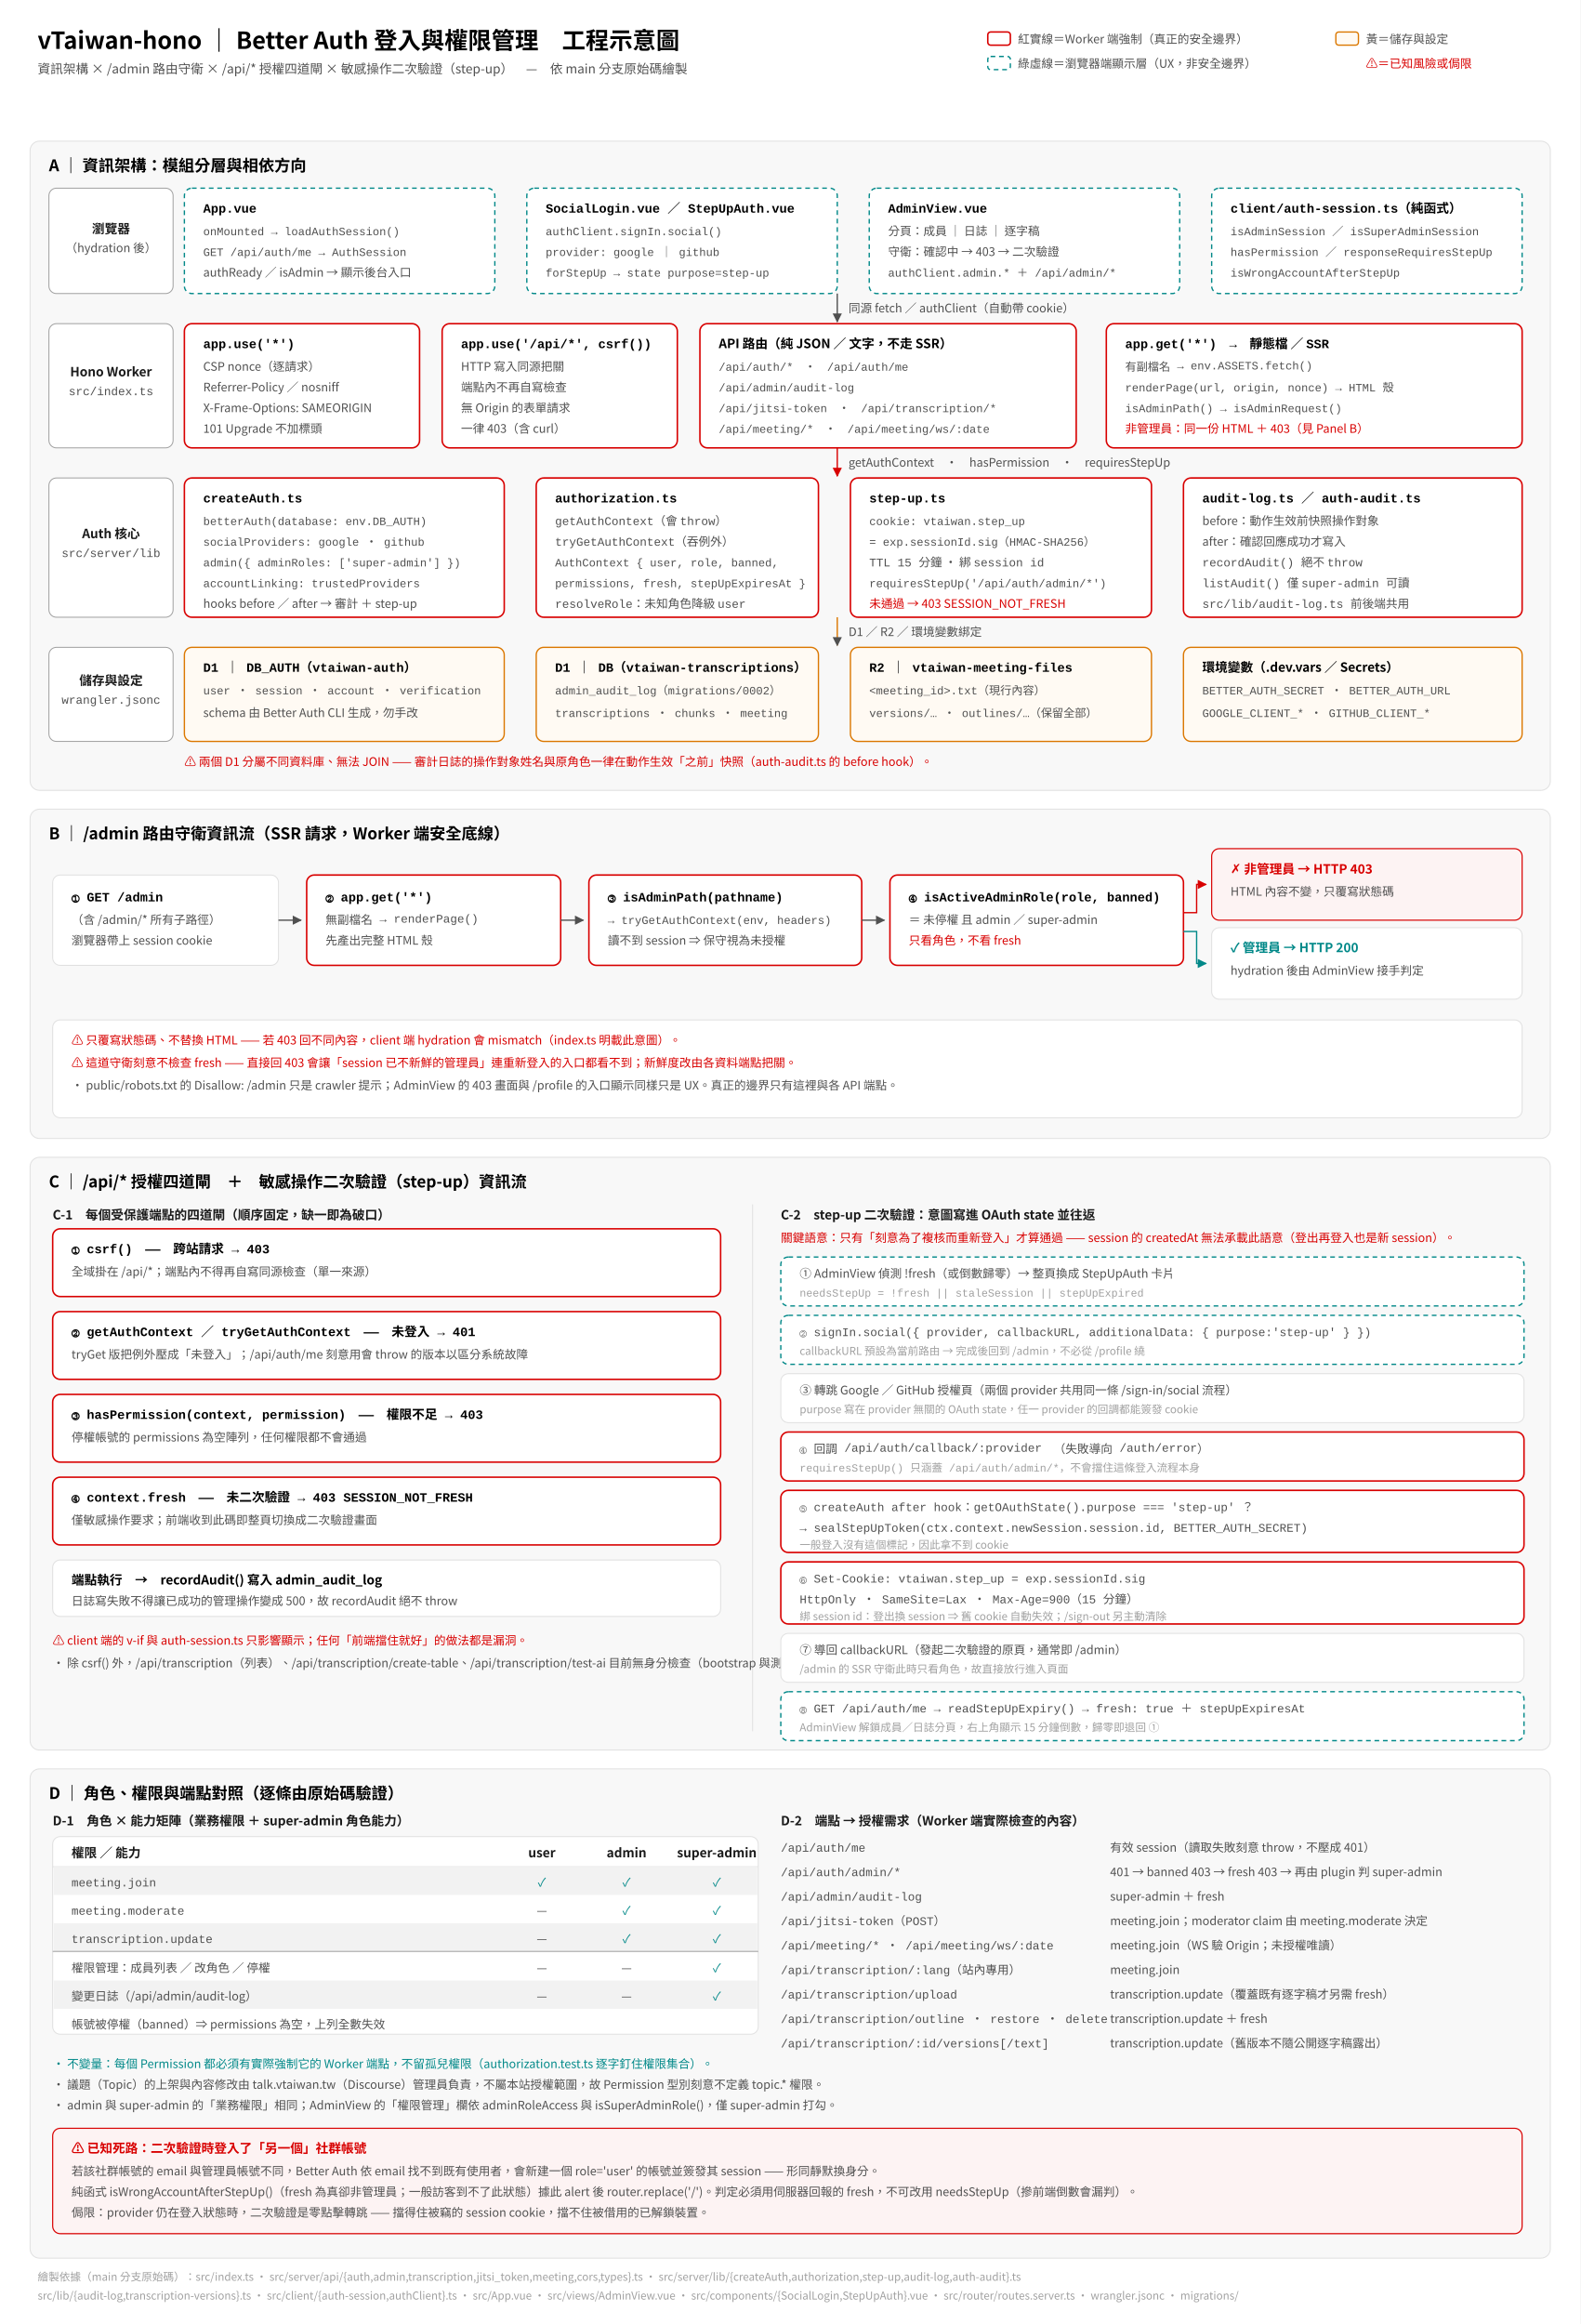
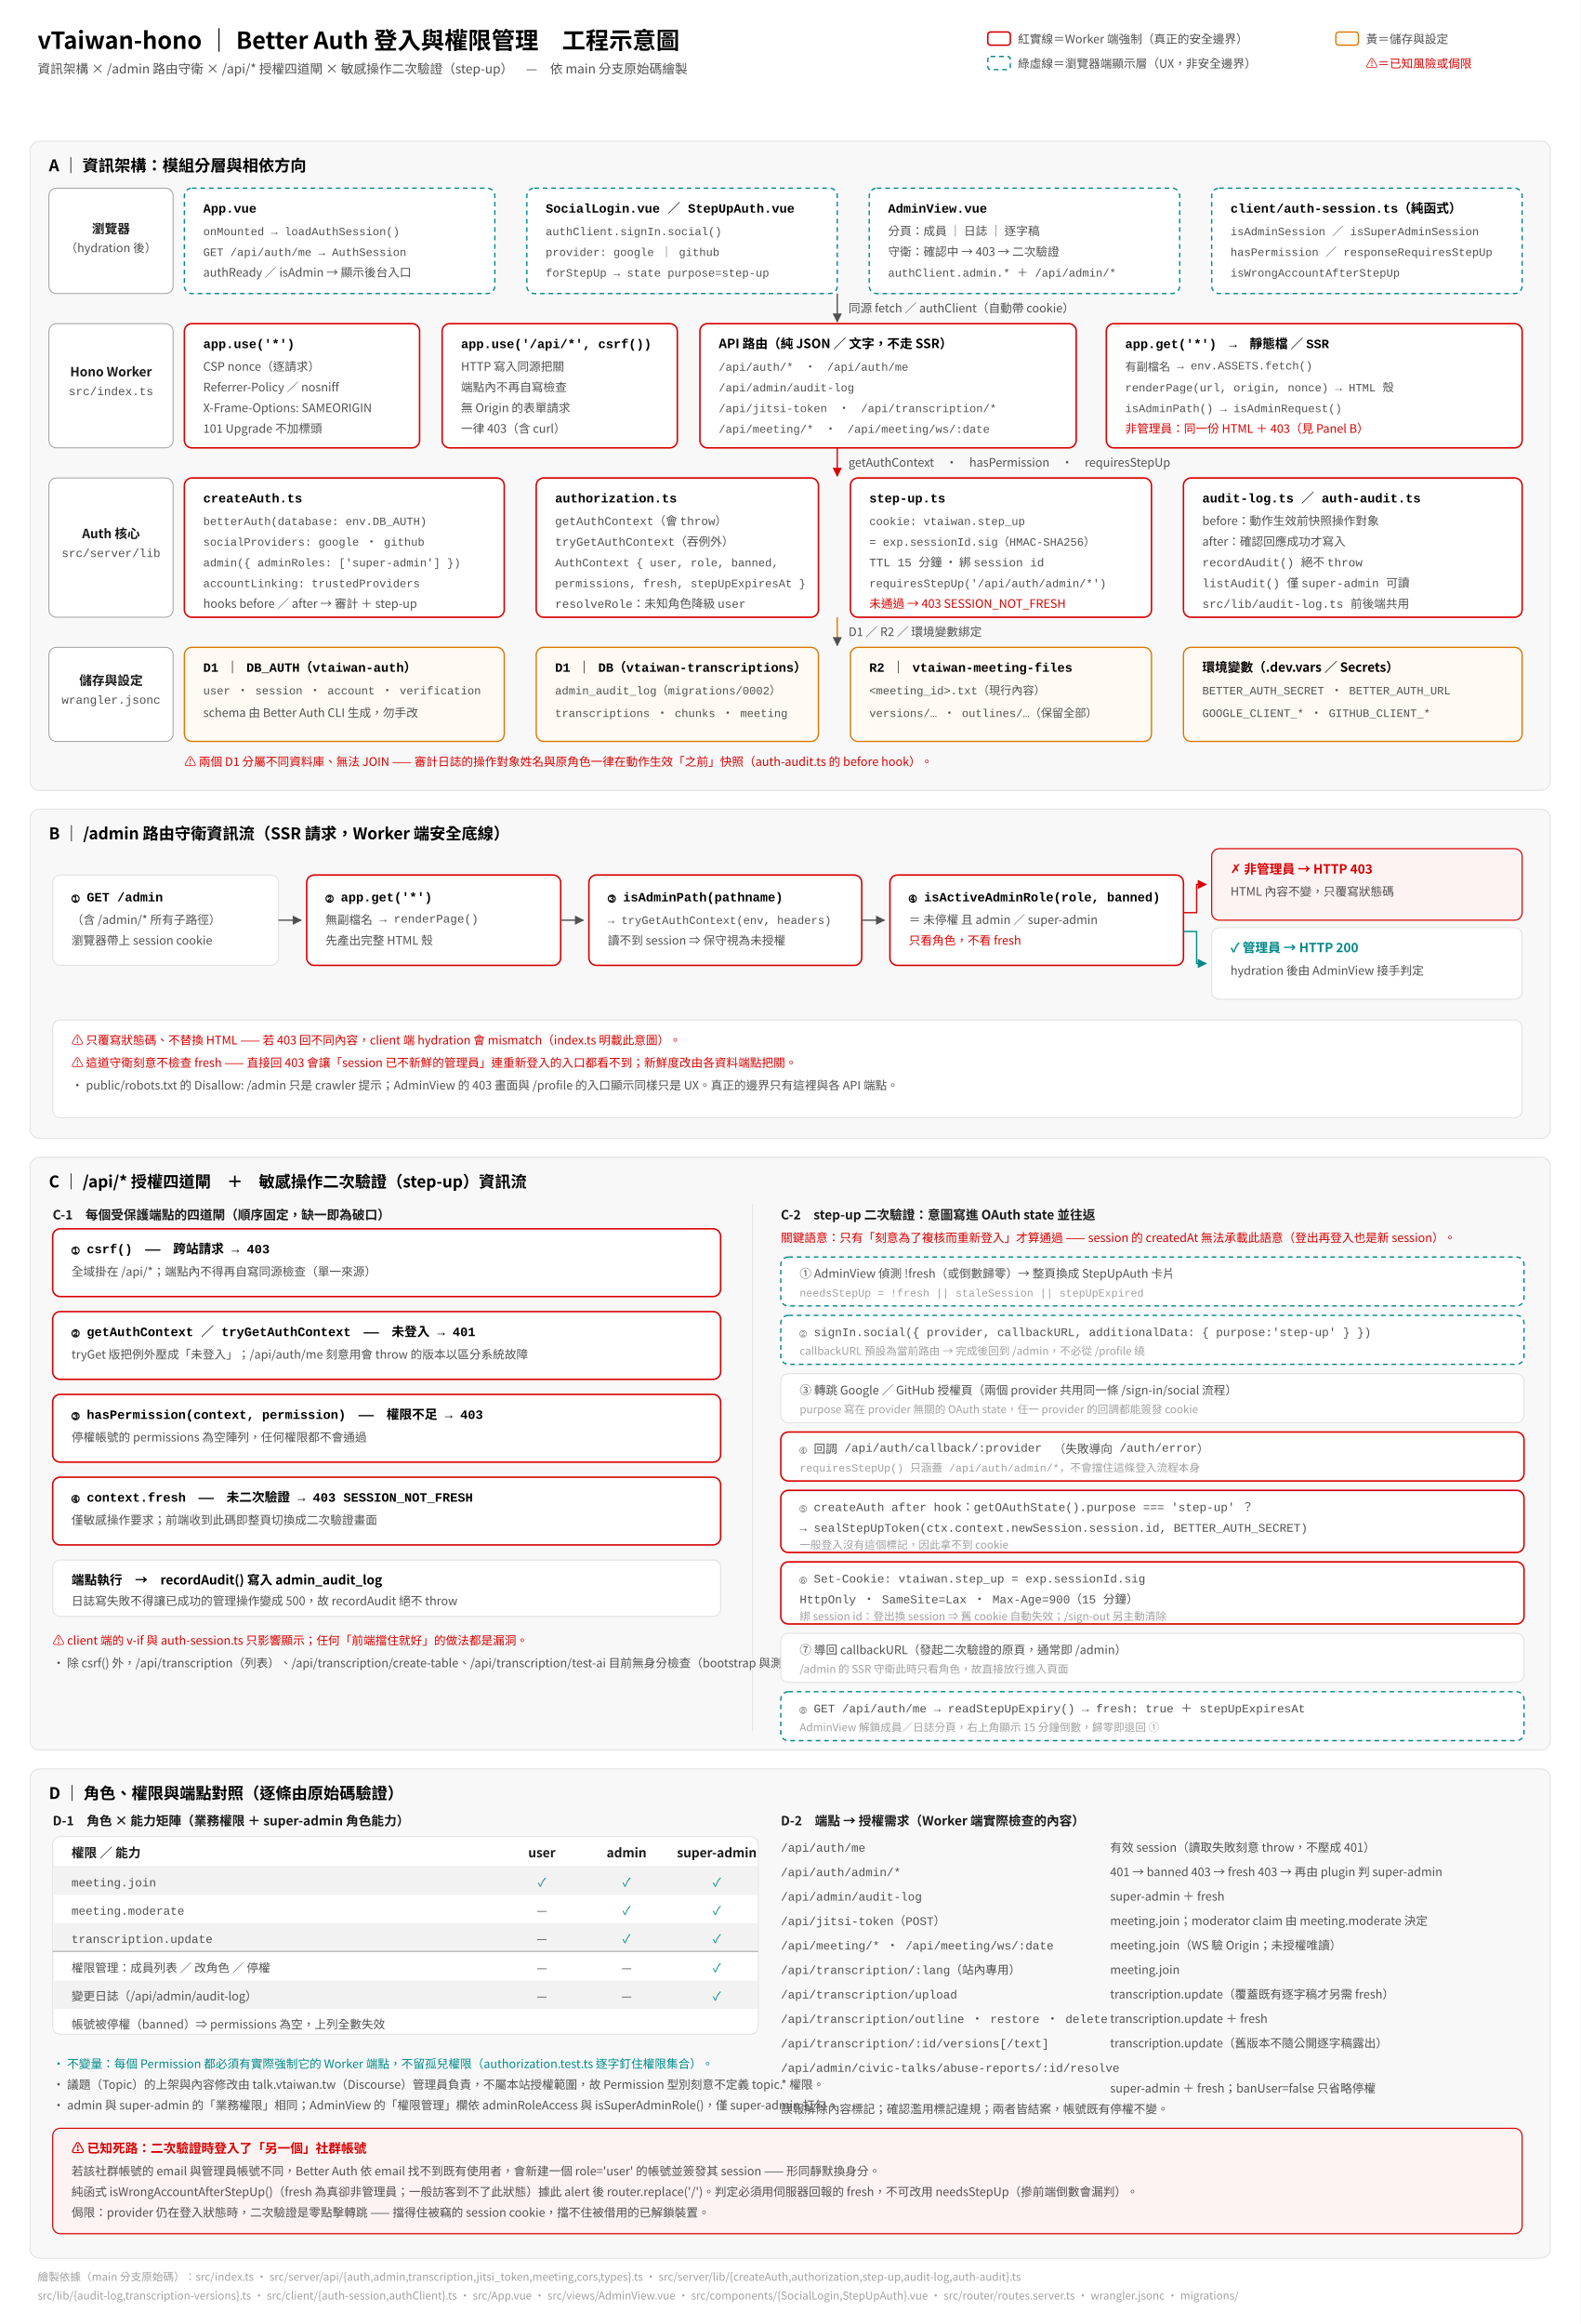
<svg xmlns="http://www.w3.org/2000/svg" width="1680" height="2470" viewBox="0 0 1680 2470" role="img" aria-labelledby="diagram-title diagram-desc">
  <defs>
    <marker id="arrow" viewBox="0 0 10 10" refX="9" refY="5" markerWidth="7" markerHeight="7" orient="auto">
      <path d="M 0 0 L 10 5 L 0 10 z" fill="#505050" />
    </marker>
    <marker id="arrow-red" viewBox="0 0 10 10" refX="9" refY="5" markerWidth="7" markerHeight="7" orient="auto">
      <path d="M 0 0 L 10 5 L 0 10 z" fill="#d80000" />
    </marker>
    <marker id="arrow-green" viewBox="0 0 10 10" refX="9" refY="5" markerWidth="7" markerHeight="7" orient="auto">
      <path d="M 0 0 L 10 5 L 0 10 z" fill="#008888" />
    </marker>
    <style>
      text { font-family: "PingFang TC","Noto Sans CJK TC","Microsoft JhengHei","Heiti TC","Hiragino Sans","Helvetica Neue",sans-serif; }
      .mono { font-family: "SFMono-Regular",Menlo,Consolas,"Liberation Mono","PingFang TC",monospace; }
      .h1 { font-size: 25px; font-weight: 700; fill: #000000; }
      .h2 { font-size: 13.5px; fill: #505050; }
      .ptitle { font-size: 17px; font-weight: 700; fill: #000000; }
      .stitle { font-size: 13.5px; font-weight: 700; fill: #1a1a1a; }
      .btitle { font-size: 13.5px; font-weight: 700; fill: #000000; }
      .l { font-size: 12px; fill: #505050; }
      .cj { font-size: 12.5px; fill: #505050; }
      .note { font-size: 12.5px; fill: #505050; }
      .tiny { font-size: 11.5px; fill: #a0a0a0; }
      .lbl { font-size: 12.5px; fill: #505050; }
      .red { fill: #d80000; }
      .green { fill: #008888; }
      .amber { fill: #db7700; }
      .ink { fill: #000000; }
      .panel { fill: #f8f8f8; stroke: #e0e0e0; stroke-width: 1; }
      .bx-worker { fill: #ffffff; stroke: #d80000; stroke-width: 1.6; }
      .bx-client { fill: #ffffff; stroke: #008888; stroke-width: 1.4; stroke-dasharray: 5 4; }
      .bx-store { fill: #fffaf3; stroke: #db7700; stroke-width: 1.4; }
      .bx-plain { fill: #ffffff; stroke: #e0e0e0; stroke-width: 1; }
      .bx-band { fill: #ffffff; stroke: #a0a0a0; stroke-width: 1; }
      .bx-warn { fill: #fdf3f3; stroke: #d80000; stroke-width: 1.2; }
      .row-even { fill: #f2f2f2; }
    </style>
  </defs>
  <rect x="0" y="0" width="1680" height="2470" fill="#ffffff" />
  <text class="h1" x="40" y="52">vTaiwan-hono ｜ Better Auth 登入與權限管理　工程示意圖</text>
  <text class="h2" x="40" y="78">資訊架構 × /admin 路由守衛 × /api/* 授權四道閘 × 敏感操作二次驗證（step-up）　—　依 main 分支原始碼繪製</text>
  <rect x="1050" y="34" width="24" height="14" rx="3" class="bx-worker" />
  <text class="lbl" x="1082" y="46">紅實線＝Worker 端強制（真正的安全邊界）</text>
  <rect x="1050" y="60" width="24" height="14" rx="3" class="bx-client" />
  <text class="lbl" x="1082" y="72">綠虛線＝瀏覽器端顯示層（UX，非安全邊界）</text>
  <rect x="1420" y="34" width="24" height="14" rx="3" class="bx-store" />
  <text class="lbl" x="1452" y="46">黃＝儲存與設定</text>
  <text class="lbl red" x="1452" y="72">⚠＝已知風險或侷限</text>
  <rect x="32" y="150" width="1616" height="690" rx="10" class="panel" />
  <text class="ptitle" x="52" y="182">A ｜ 資訊架構：模組分層與相依方向</text>
  <rect x="52" y="200" width="132" height="112" rx="8" class="bx-band" />
  <text class="stitle" x="118" y="248" text-anchor="middle">瀏覽器</text>
  <text class="cj" x="118" y="268" text-anchor="middle">（hydration 後）</text>
  <rect x="196" y="200" width="330" height="112" rx="8" class="bx-client" />
  <text class="btitle mono" x="216" y="226">App.vue</text>
  <text class="l mono" x="216" y="250">onMounted → loadAuthSession()</text>
  <text class="l mono" x="216" y="272">GET /api/auth/me → AuthSession</text>
  <text class="cj" x="216" y="294">authReady ／ isAdmin → 顯示後台入口</text>
  <rect x="560" y="200" width="330" height="112" rx="8" class="bx-client" />
  <text class="btitle mono" x="580" y="226">SocialLogin.vue ／ StepUpAuth.vue</text>
  <text class="l mono" x="580" y="250">authClient.signIn.social()</text>
  <text class="l mono" x="580" y="272">provider: google ｜ github</text>
  <text class="l mono" x="580" y="294">forStepUp → state purpose=step-up</text>
  <rect x="924" y="200" width="330" height="112" rx="8" class="bx-client" />
  <text class="btitle mono" x="944" y="226">AdminView.vue</text>
  <text class="cj" x="944" y="250">分頁：成員 ｜ 日誌 ｜ 逐字稿</text>
  <text class="cj" x="944" y="272">守衛：確認中 → 403 → 二次驗證</text>
  <text class="l mono" x="944" y="294">authClient.admin.* ＋ /api/admin/*</text>
  <rect x="1288" y="200" width="330" height="112" rx="8" class="bx-client" />
  <text class="btitle mono" x="1308" y="226">client/auth-session.ts（純函式）</text>
  <text class="l mono" x="1308" y="250">isAdminSession ／ isSuperAdminSession</text>
  <text class="l mono" x="1308" y="272">hasPermission ／ responseRequiresStepUp</text>
  <text class="l mono" x="1308" y="294">isWrongAccountAfterStepUp</text>
  <line x1="890" y1="312" x2="890" y2="342" stroke="#505050" stroke-width="1.4" marker-end="url(#arrow)" />
  <text class="lbl" x="902" y="332">同源 fetch ／ authClient（自動帶 cookie）</text>
  <rect x="52" y="344" width="132" height="132" rx="8" class="bx-band" />
  <text class="stitle" x="118" y="400" text-anchor="middle">Hono Worker</text>
  <text class="cj mono" x="118" y="420" text-anchor="middle">src/index.ts</text>
  <rect x="196" y="344" width="250" height="132" rx="8" class="bx-worker" />
  <text class="btitle mono" x="216" y="370">app.use('*')</text>
  <text class="cj" x="216" y="394">CSP nonce（逐請求）</text>
  <text class="cj" x="216" y="416">Referrer-Policy ／ nosniff</text>
  <text class="cj" x="216" y="438">X-Frame-Options: SAMEORIGIN</text>
  <text class="cj" x="216" y="460">101 Upgrade 不加標頭</text>
  <rect x="470" y="344" width="250" height="132" rx="8" class="bx-worker" />
  <text class="btitle mono" x="490" y="370">app.use('/api/*', csrf())</text>
  <text class="cj" x="490" y="394">HTTP 寫入同源把關</text>
  <text class="cj" x="490" y="416">端點內不再自寫檢查</text>
  <text class="cj" x="490" y="438">無 Origin 的表單請求</text>
  <text class="cj" x="490" y="460">一律 403（含 curl）</text>
  <rect x="744" y="344" width="400" height="132" rx="8" class="bx-worker" />
  <text class="btitle" x="764" y="370">API 路由（純 JSON ／ 文字，不走 SSR）</text>
  <text class="l mono" x="764" y="394">/api/auth/*　・　/api/auth/me</text>
  <text class="l mono" x="764" y="416">/api/admin/audit-log</text>
  <text class="l mono" x="764" y="438">/api/jitsi-token　・　/api/transcription/*</text>
  <text class="l mono" x="764" y="460">/api/meeting/*　・　/api/meeting/ws/:date</text>
  <rect x="1176" y="344" width="442" height="132" rx="8" class="bx-worker" />
  <text class="btitle mono" x="1196" y="370">app.get('*')　→　靜態檔 ／ SSR</text>
  <text class="l mono" x="1196" y="394">有副檔名 → env.ASSETS.fetch()</text>
  <text class="l mono" x="1196" y="416">renderPage(url, origin, nonce) → HTML 殼</text>
  <text class="l mono" x="1196" y="438">isAdminPath() → isAdminRequest()</text>
  <text class="cj red" x="1196" y="460">非管理員：同一份 HTML ＋ 403（見 Panel B）</text>
  <line x1="890" y1="476" x2="890" y2="506" stroke="#d80000" stroke-width="1.4" marker-end="url(#arrow-red)" />
  <text class="lbl" x="902" y="496">getAuthContext　・　hasPermission　・　requiresStepUp</text>
  <rect x="52" y="508" width="132" height="148" rx="8" class="bx-band" />
  <text class="stitle" x="118" y="572" text-anchor="middle">Auth 核心</text>
  <text class="cj mono" x="118" y="592" text-anchor="middle">src/server/lib</text>
  <rect x="196" y="508" width="340" height="148" rx="8" class="bx-worker" />
  <text class="btitle mono" x="216" y="534">createAuth.ts</text>
  <text class="l mono" x="216" y="558">betterAuth(database: env.DB_AUTH)</text>
  <text class="l mono" x="216" y="580">socialProviders: google ・ github</text>
  <text class="l mono" x="216" y="602">admin({ adminRoles: ['super-admin'] })</text>
  <text class="l mono" x="216" y="624">accountLinking: trustedProviders</text>
  <text class="cj" x="216" y="646">hooks before ／ after → 審計 ＋ step-up</text>
  <rect x="570" y="508" width="300" height="148" rx="8" class="bx-worker" />
  <text class="btitle mono" x="590" y="534">authorization.ts</text>
  <text class="cj mono" x="590" y="558">getAuthContext（會 throw）</text>
  <text class="cj mono" x="590" y="580">tryGetAuthContext（吞例外）</text>
  <text class="l mono" x="590" y="602">AuthContext { user, role, banned,</text>
  <text class="l mono" x="590" y="624">permissions, fresh, stepUpExpiresAt }</text>
  <text class="cj mono" x="590" y="646">resolveRole：未知角色降級 user</text>
  <rect x="904" y="508" width="320" height="148" rx="8" class="bx-worker" />
  <text class="btitle mono" x="924" y="534">step-up.ts</text>
  <text class="l mono" x="924" y="558">cookie: vtaiwan.step_up</text>
  <text class="l mono" x="924" y="580">= exp.sessionId.sig（HMAC-SHA256）</text>
  <text class="cj mono" x="924" y="602">TTL 15 分鐘 ・ 綁 session id</text>
  <text class="l mono" x="924" y="624">requiresStepUp('/api/auth/admin/*')</text>
  <text class="cj red" x="924" y="646">未通過 → 403 SESSION_NOT_FRESH</text>
  <rect x="1258" y="508" width="360" height="148" rx="8" class="bx-worker" />
  <text class="btitle mono" x="1278" y="534">audit-log.ts ／ auth-audit.ts</text>
  <text class="cj" x="1278" y="558">before：動作生效前快照操作對象</text>
  <text class="cj" x="1278" y="580">after：確認回應成功才寫入</text>
  <text class="cj mono" x="1278" y="602">recordAudit() 絕不 throw</text>
  <text class="cj mono" x="1278" y="624">listAudit() 僅 super-admin 可讀</text>
  <text class="cj mono" x="1278" y="646">src/lib/audit-log.ts 前後端共用</text>
  <line x1="890" y1="656" x2="890" y2="686" stroke="#db7700" stroke-width="1.4" marker-end="url(#arrow)" />
  <text class="lbl" x="902" y="676">D1 ／ R2 ／ 環境變數綁定</text>
  <rect x="52" y="688" width="132" height="100" rx="8" class="bx-band" />
  <text class="stitle" x="118" y="728" text-anchor="middle">儲存與設定</text>
  <text class="cj mono" x="118" y="748" text-anchor="middle">wrangler.jsonc</text>
  <rect x="196" y="688" width="340" height="100" rx="8" class="bx-store" />
  <text class="btitle mono" x="216" y="714">D1 ｜ DB_AUTH（vtaiwan-auth）</text>
  <text class="l mono" x="216" y="738">user ・ session ・ account ・ verification</text>
  <text class="cj" x="216" y="762">schema 由 Better Auth CLI 生成，勿手改</text>
  <rect x="570" y="688" width="300" height="100" rx="8" class="bx-store" />
  <text class="btitle mono" x="590" y="714">D1 ｜ DB（vtaiwan-transcriptions）</text>
  <text class="l mono" x="590" y="738">admin_audit_log（migrations/0002）</text>
  <text class="l mono" x="590" y="762">transcriptions ・ chunks ・ meeting</text>
  <rect x="904" y="688" width="320" height="100" rx="8" class="bx-store" />
  <text class="btitle mono" x="924" y="714">R2 ｜ vtaiwan-meeting-files</text>
  <text class="l mono" x="924" y="738">&lt;meeting_id&gt;.txt（現行內容）</text>
  <text class="l mono" x="924" y="762">versions/… ・ outlines/…（保留全部）</text>
  <rect x="1258" y="688" width="360" height="100" rx="8" class="bx-store" />
  <text class="btitle" x="1278" y="714">環境變數（.dev.vars ／ Secrets）</text>
  <text class="l mono" x="1278" y="738">BETTER_AUTH_SECRET ・ BETTER_AUTH_URL</text>
  <text class="l mono" x="1278" y="762">GOOGLE_CLIENT_* ・ GITHUB_CLIENT_*</text>
  <text class="note red" x="196" y="814">⚠ 兩個 D1 分屬不同資料庫、無法 JOIN —— 審計日誌的操作對象姓名與原角色一律在動作生效「之前」快照（auth-audit.ts 的 before hook）。</text>
  <rect x="32" y="860" width="1616" height="350" rx="10" class="panel" />
  <text class="ptitle" x="52" y="892">B ｜ /admin 路由守衛資訊流（SSR 請求，Worker 端安全底線）</text>
  <rect x="56" y="930" width="240" height="96" rx="8" class="bx-plain" />
  <text class="btitle mono" x="76" y="958">① GET /admin</text>
  <text class="cj" x="76" y="982">（含 /admin/* 所有子路徑）</text>
  <text class="cj" x="76" y="1004">瀏覽器帶上 session cookie</text>
  <line x1="296" y1="978" x2="320" y2="978" stroke="#505050" stroke-width="1.4" marker-end="url(#arrow)" />
  <rect x="326" y="930" width="270" height="96" rx="8" class="bx-worker" />
  <text class="btitle mono" x="346" y="958">② app.get('*')</text>
  <text class="cj mono" x="346" y="982">無副檔名 → renderPage()</text>
  <text class="cj" x="346" y="1004">先產出完整 HTML 殼</text>
  <line x1="596" y1="978" x2="620" y2="978" stroke="#505050" stroke-width="1.4" marker-end="url(#arrow)" />
  <rect x="626" y="930" width="290" height="96" rx="8" class="bx-worker" />
  <text class="btitle mono" x="646" y="958">③ isAdminPath(pathname)</text>
  <text class="l mono" x="646" y="982">→ tryGetAuthContext(env, headers)</text>
  <text class="cj" x="646" y="1004">讀不到 session ⇒ 保守視為未授權</text>
  <line x1="916" y1="978" x2="940" y2="978" stroke="#505050" stroke-width="1.4" marker-end="url(#arrow)" />
  <rect x="946" y="930" width="312" height="96" rx="8" class="bx-worker" />
  <text class="btitle mono" x="966" y="958">④ isActiveAdminRole(role, banned)</text>
  <text class="cj" x="966" y="982">＝ 未停權 且 admin ／ super-admin</text>
  <text class="cj red" x="966" y="1004">只看角色，不看 fresh</text>
  <path d="M 1258 970 L 1272 970 L 1272 940 L 1282 940" fill="none" stroke="#d80000" stroke-width="1.4" marker-end="url(#arrow-red)" />
  <path d="M 1258 990 L 1272 990 L 1272 1024 L 1282 1024" fill="none" stroke="#008888" stroke-width="1.4" marker-end="url(#arrow-green)" />
  <rect x="1288" y="902" width="330" height="76" rx="8" class="bx-warn" />
  <text class="btitle red" x="1308" y="928">✗ 非管理員 → HTTP 403</text>
  <text class="cj" x="1308" y="952">HTML 內容不變，只覆寫狀態碼</text>
  <rect x="1288" y="986" width="330" height="76" rx="8" class="bx-plain" />
  <text class="btitle green" x="1308" y="1012">✓ 管理員 → HTTP 200</text>
  <text class="cj" x="1308" y="1036">hydration 後由 AdminView 接手判定</text>
  <rect x="56" y="1084" width="1562" height="104" rx="8" class="bx-plain" />
  <text class="note red" x="76" y="1110">⚠ 只覆寫狀態碼、不替換 HTML —— 若 403 回不同內容，client 端 hydration 會 mismatch（index.ts 明載此意圖）。</text>
  <text class="note red" x="76" y="1134">⚠ 這道守衛刻意不檢查 fresh —— 直接回 403 會讓「session 已不新鮮的管理員」連重新登入的入口都看不到；新鮮度改由各資料端點把關。</text>
  <text class="note" x="76" y="1158">・ public/robots.txt 的 Disallow: /admin 只是 crawler 提示；AdminView 的 403 畫面與 /profile 的入口顯示同樣只是 UX。真正的邊界只有這裡與各 API 端點。</text>
  <rect x="32" y="1230" width="1616" height="630" rx="10" class="panel" />
  <text class="ptitle" x="52" y="1262">C ｜ /api/* 授權四道閘　＋　敏感操作二次驗證（step-up）資訊流</text>
  <line x1="800" y1="1280" x2="800" y2="1840" stroke="#e0e0e0" stroke-width="1" />
  <text class="stitle" x="56" y="1296">C-1　每個受保護端點的四道閘（順序固定，缺一即為破口）</text>
  <rect x="56" y="1306" width="710" height="72" rx="8" class="bx-worker" />
  <text class="btitle mono" x="76" y="1332">① csrf()　——　跨站請求 → 403</text>
  <text class="cj" x="76" y="1356">全域掛在 /api/*；端點內不得再自寫同源檢查（單一來源）</text>
  <rect x="56" y="1394" width="710" height="72" rx="8" class="bx-worker" />
  <text class="btitle mono" x="76" y="1420">② getAuthContext ／ tryGetAuthContext　——　未登入 → 401</text>
  <text class="cj" x="76" y="1444">tryGet 版把例外壓成「未登入」；/api/auth/me 刻意用會 throw 的版本以區分系統故障</text>
  <rect x="56" y="1482" width="710" height="72" rx="8" class="bx-worker" />
  <text class="btitle mono" x="76" y="1508">③ hasPermission(context, permission)　——　權限不足 → 403</text>
  <text class="cj" x="76" y="1532">停權帳號的 permissions 為空陣列，任何權限都不會通過</text>
  <rect x="56" y="1570" width="710" height="72" rx="8" class="bx-worker" />
  <text class="btitle mono" x="76" y="1596">④ context.fresh　——　未二次驗證 → 403 SESSION_NOT_FRESH</text>
  <text class="cj" x="76" y="1620">僅敏感操作要求；前端收到此碼即整頁切換成二次驗證畫面</text>
  <rect x="56" y="1658" width="710" height="60" rx="8" class="bx-plain" />
  <text class="btitle" x="76" y="1684">端點執行　→　recordAudit() 寫入 admin_audit_log</text>
  <text class="cj" x="76" y="1706">日誌寫失敗不得讓已成功的管理操作變成 500，故 recordAudit 絕不 throw</text>
  <text class="note red" x="56" y="1748">⚠ client 端的 v-if 與 auth-session.ts 只影響顯示；任何「前端擋住就好」的做法都是漏洞。</text>
  <text class="note" x="56" y="1772">・ 除 csrf() 外，/api/transcription（列表）、/api/transcription/create-table、/api/transcription/test-ai 目前無身分檢查（bootstrap 與測試用途）。</text>
  <text class="stitle" x="830" y="1296">C-2　step-up 二次驗證：意圖寫進 OAuth state 並往返</text>
  <text class="note red" x="830" y="1320">關鍵語意：只有「刻意為了複核而重新登入」才算通過 —— session 的 createdAt 無法承載此語意（登出再登入也是新 session）。</text>
  <rect x="830" y="1336" width="790" height="52" rx="8" class="bx-client" />
  <text class="cj" x="850" y="1358">① AdminView 偵測 !fresh（或倒數歸零）→ 整頁換成 StepUpAuth 卡片</text>
  <text class="tiny mono" x="850" y="1378">needsStepUp = !fresh || staleSession || stepUpExpired</text>
  <rect x="830" y="1398" width="790" height="52" rx="8" class="bx-client" />
  <text class="cj mono" x="850" y="1420">② signIn.social({ provider, callbackURL, additionalData: { purpose:'step-up' } })</text>
  <text class="tiny" x="850" y="1440">callbackURL 預設為當前路由 → 完成後回到 /admin，不必從 /profile 繞</text>
  <rect x="830" y="1460" width="790" height="52" rx="8" class="bx-plain" />
  <text class="cj" x="850" y="1482">③ 轉跳 Google ／ GitHub 授權頁（兩個 provider 共用同一條 /sign-in/social 流程）</text>
  <text class="tiny" x="850" y="1502">purpose 寫在 provider 無關的 OAuth state，任一 provider 的回調都能簽發 cookie</text>
  <rect x="830" y="1522" width="790" height="52" rx="8" class="bx-worker" />
  <text class="cj mono" x="850" y="1544">④ 回調 /api/auth/callback/:provider　（失敗導向 /auth/error）</text>
  <text class="tiny mono" x="850" y="1564">requiresStepUp() 只涵蓋 /api/auth/admin/*，不會擋住這條登入流程本身</text>
  <rect x="830" y="1584" width="790" height="66" rx="8" class="bx-worker" />
  <text class="cj mono" x="850" y="1606">⑤ createAuth after hook：getOAuthState().purpose === 'step-up' ？</text>
  <text class="cj mono" x="850" y="1628">　　→ sealStepUpToken(ctx.context.newSession.session.id, BETTER_AUTH_SECRET)</text>
  <text class="tiny" x="850" y="1646">一般登入沒有這個標記，因此拿不到 cookie</text>
  <rect x="830" y="1660" width="790" height="66" rx="8" class="bx-worker" />
  <text class="cj mono" x="850" y="1682">⑥ Set-Cookie: vtaiwan.step_up = exp.sessionId.sig</text>
  <text class="cj mono" x="850" y="1704">　　HttpOnly ・ SameSite=Lax ・ Max-Age=900（15 分鐘）</text>
  <text class="tiny" x="850" y="1722">綁 session id：登出換 session ⇒ 舊 cookie 自動失效；/sign-out 另主動清除</text>
  <rect x="830" y="1736" width="790" height="52" rx="8" class="bx-plain" />
  <text class="cj" x="850" y="1758">⑦ 導回 callbackURL（發起二次驗證的原頁，通常即 /admin）</text>
  <text class="tiny" x="850" y="1778">/admin 的 SSR 守衛此時只看角色，故直接放行進入頁面</text>
  <rect x="830" y="1798" width="790" height="52" rx="8" class="bx-client" />
  <text class="cj mono" x="850" y="1820">⑧ GET /api/auth/me → readStepUpExpiry() → fresh: true ＋ stepUpExpiresAt</text>
  <text class="tiny" x="850" y="1840">AdminView 解鎖成員／日誌分頁，右上角顯示 15 分鐘倒數，歸零即退回 ①</text>
  <rect x="32" y="1880" width="1616" height="520" rx="10" class="panel" />
  <text class="ptitle" x="52" y="1912">D ｜ 角色、權限與端點對照（逐條由原始碼驗證）</text>
  <text class="stitle" x="56" y="1940">D-1　角色 × 能力矩陣（業務權限 ＋ super-admin 角色能力）</text>
  <rect x="56" y="1952" width="750" height="210" rx="8" class="bx-plain" />
  <line x1="56" y1="1984" x2="806" y2="1984" stroke="#e0e0e0" stroke-width="1" />
  <text class="stitle" x="76" y="1974">權限 ／ 能力</text>
  <text class="stitle" x="576" y="1974" text-anchor="middle">user</text>
  <text class="stitle" x="666" y="1974" text-anchor="middle">admin</text>
  <text class="stitle" x="762" y="1974" text-anchor="middle">super-admin</text>
  <rect x="57" y="1984" width="748" height="30" class="row-even" />
  <text class="cj mono" x="76" y="2005">meeting.join</text>
  <text class="cj green" x="576" y="2005" text-anchor="middle">✓</text>
  <text class="cj green" x="666" y="2005" text-anchor="middle">✓</text>
  <text class="cj green" x="762" y="2005" text-anchor="middle">✓</text>
  <text class="cj mono" x="76" y="2035">meeting.moderate</text>
  <text class="cj" x="576" y="2035" text-anchor="middle">—</text>
  <text class="cj green" x="666" y="2035" text-anchor="middle">✓</text>
  <text class="cj green" x="762" y="2035" text-anchor="middle">✓</text>
  <rect x="57" y="2044" width="748" height="30" class="row-even" />
  <text class="cj mono" x="76" y="2065">transcription.update</text>
  <text class="cj" x="576" y="2065" text-anchor="middle">—</text>
  <text class="cj green" x="666" y="2065" text-anchor="middle">✓</text>
  <text class="cj green" x="762" y="2065" text-anchor="middle">✓</text>
  <line x1="56" y1="2074" x2="806" y2="2074" stroke="#a0a0a0" stroke-width="1" />
  <text class="cj" x="76" y="2096">權限管理：成員列表 ／ 改角色 ／ 停權</text>
  <text class="cj" x="576" y="2096" text-anchor="middle">—</text>
  <text class="cj" x="666" y="2096" text-anchor="middle">—</text>
  <text class="cj green" x="762" y="2096" text-anchor="middle">✓</text>
  <rect x="57" y="2105" width="748" height="30" class="row-even" />
  <text class="cj" x="76" y="2126">變更日誌（/api/admin/audit-log）</text>
  <text class="cj" x="576" y="2126" text-anchor="middle">—</text>
  <text class="cj" x="666" y="2126" text-anchor="middle">—</text>
  <text class="cj green" x="762" y="2126" text-anchor="middle">✓</text>
  <text class="cj" x="76" y="2156">帳號被停權（banned）⇒ permissions 為空，上列全數失效</text>
  <text class="note green" x="56" y="2198">・ 不變量：每個 Permission 都必須有實際強制它的 Worker 端點，不留孤兒權限（authorization.test.ts 逐字釘住權限集合）。</text>
  <text class="note" x="56" y="2220">・ 議題（Topic）的上架與內容修改由 talk.vtaiwan.tw（Discourse）管理員負責，不屬本站授權範圍，故 Permission 型別刻意不定義 topic.* 權限。</text>
  <text class="note" x="56" y="2242">・ admin 與 super-admin 的「業務權限」相同；AdminView 的「權限管理」欄依 adminRoleAccess 與 isSuperAdminRole()，僅 super-admin 打勾。</text>
  <text class="stitle" x="830" y="1940">D-2　端點 → 授權需求（Worker 端實際檢查的內容）</text>
  <text class="cj mono" x="830" y="1968">/api/auth/me</text>
  <text class="cj" x="1180" y="1968">有效 session（讀取失敗刻意 throw，不壓成 401）</text>
  <text class="cj mono" x="830" y="1994">/api/auth/admin/*</text>
  <text class="cj" x="1180" y="1994">401 → banned 403 → fresh 403 → 再由 plugin 判 super-admin</text>
  <text class="cj mono" x="830" y="2020">/api/admin/audit-log</text>
  <text class="cj" x="1180" y="2020">super-admin ＋ fresh</text>
  <text class="cj mono" x="830" y="2046">/api/jitsi-token（POST）</text>
  <text class="cj" x="1180" y="2046">meeting.join；moderator claim 由 meeting.moderate 決定</text>
  <text class="cj mono" x="830" y="2072">/api/meeting/* ・ /api/meeting/ws/:date</text>
  <text class="cj" x="1180" y="2072">meeting.join（WS 驗 Origin；未授權唯讀）</text>
  <text class="cj mono" x="830" y="2098">/api/transcription/:lang（站內專用）</text>
  <text class="cj" x="1180" y="2098">meeting.join</text>
  <text class="cj mono" x="830" y="2124">/api/transcription/upload</text>
  <text class="cj" x="1180" y="2124">transcription.update（覆蓋既有逐字稿才另需 fresh）</text>
  <text class="cj mono" x="830" y="2150">/api/transcription/outline ・ restore ・ delete</text>
  <text class="cj" x="1180" y="2150">transcription.update ＋ fresh</text>
  <text class="cj mono" x="830" y="2176">/api/transcription/:id/versions[/text]</text>
  <text class="cj" x="1180" y="2176">transcription.update（舊版本不隨公開逐字稿露出）</text>
+   <text class="cj mono" x="830" y="2202">/api/admin/civic-talks/abuse-reports/:id/resolve</text>
+   <text class="cj" x="1180" y="2224">super-admin ＋ fresh；banUser=false 只省略停權</text>
+   <text class="cj" x="830" y="2246">誤報解除內容標記；確認濫用標記違規；兩者皆結案，帳號既有停權不變。</text>
  <rect x="56" y="2262" width="1562" height="112" rx="8" class="bx-warn" />
  <text class="btitle red" x="76" y="2288">⚠ 已知死路：二次驗證時登入了「另一個」社群帳號</text>
  <text class="note" x="76" y="2312">若該社群帳號的 email 與管理員帳號不同，Better Auth 依 email 找不到既有使用者，會新建一個 role='user' 的帳號並簽發其 session —— 形同靜默換身分。</text>
  <text class="note" x="76" y="2334">純函式 isWrongAccountAfterStepUp()（fresh 為真卻非管理員；一般訪客到不了此狀態）據此 alert 後 router.replace('/')。判定必須用伺服器回報的 fresh，不可改用 needsStepUp（摻前端倒數會漏判）。</text>
  <text class="note" x="76" y="2356">侷限：provider 仍在登入狀態時，二次驗證是零點擊轉跳 —— 擋得住被竊的 session cookie，擋不住被借用的已解鎖裝置。</text>
  <text class="tiny" x="40" y="2424">繪製依據（main 分支原始碼）：src/index.ts ・ src/server/api/{auth,admin,transcription,jitsi_token,meeting,cors,types}.ts ・ src/server/lib/{createAuth,authorization,step-up,audit-log,auth-audit}.ts</text>
  <text class="tiny" x="40" y="2444">src/lib/{audit-log,transcription-versions}.ts ・ src/client/{auth-session,authClient}.ts ・ src/App.vue ・ src/views/AdminView.vue ・ src/components/{SocialLogin,StepUpAuth}.vue ・ src/router/routes.server.ts ・ wrangler.jsonc ・ migrations/</text>
</svg>
